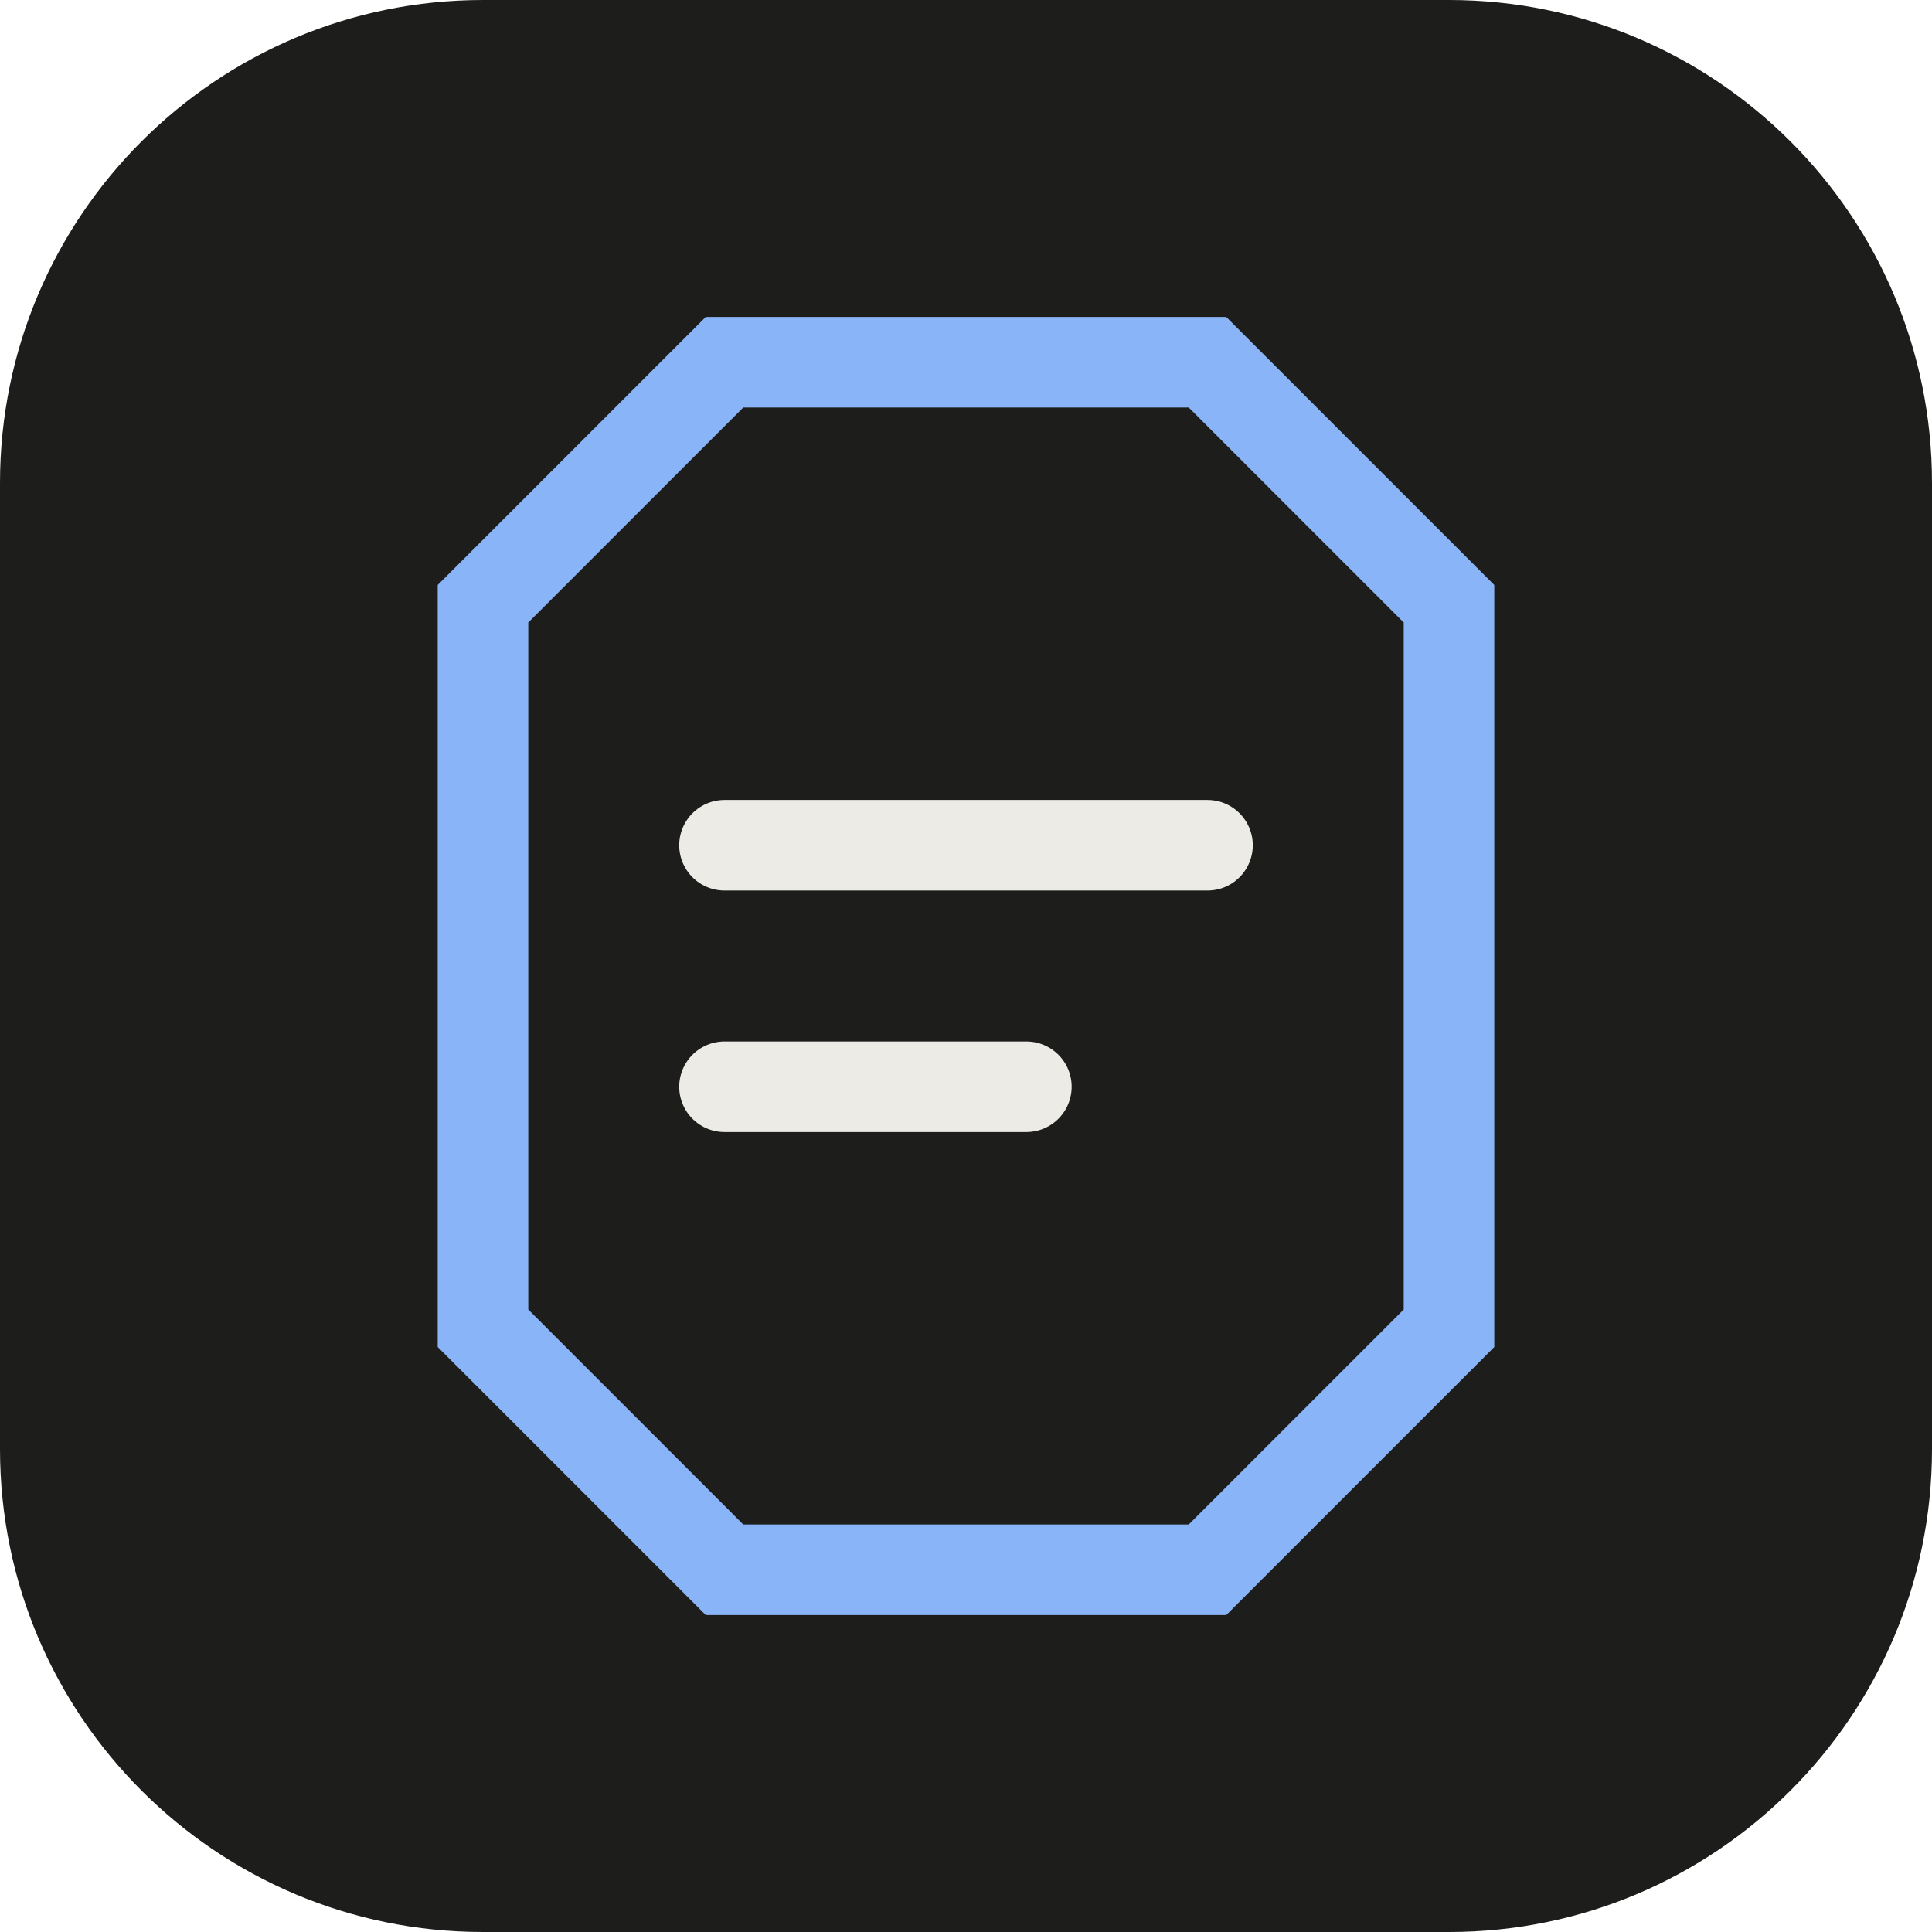
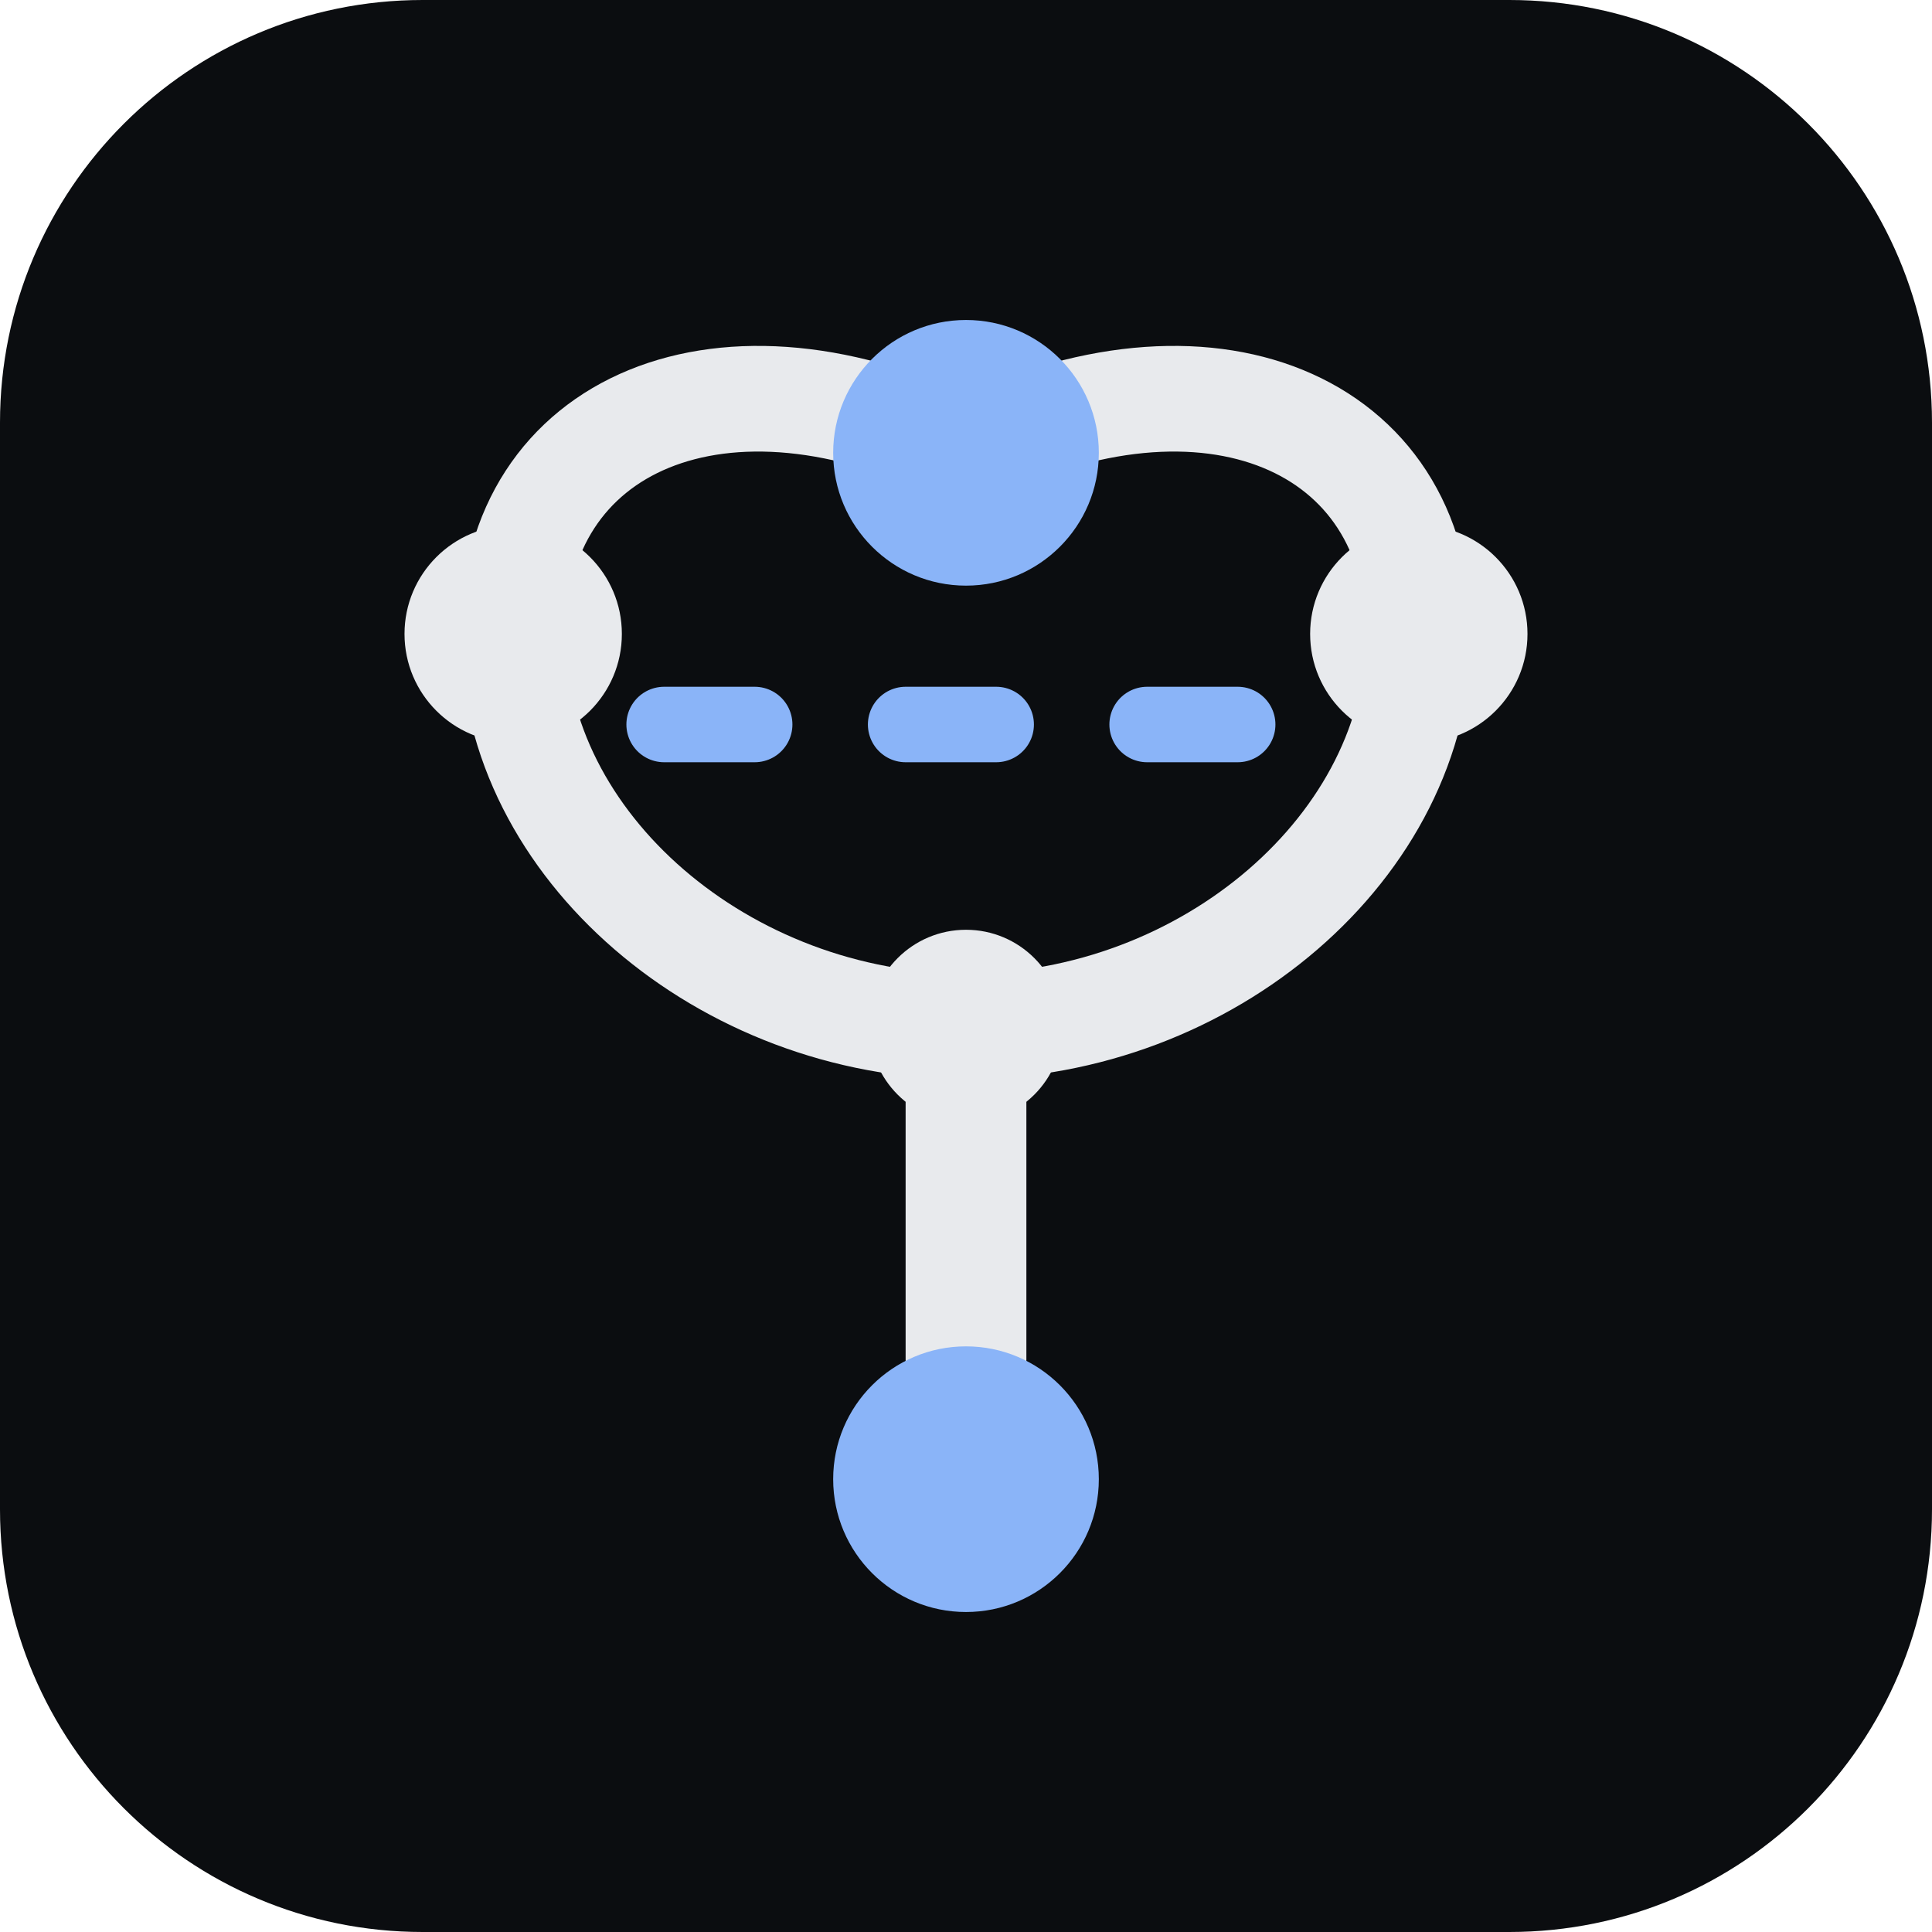
<svg xmlns="http://www.w3.org/2000/svg" viewBox="0 0 32 32" fill="none">
-   <rect width="32" height="32" rx="8" fill="#1D1D1B" />
-   <path d="M8 10l4-4h8l4 4v12l-4 4h-8l-4-4V10z" stroke="#8AB4F8" stroke-width="1.5" fill="none" />
-   <path d="M12 14h8M12 18h5" stroke="#EDEBE6" stroke-width="1.5" stroke-linecap="round" />
+   <rect width="32" height="32" rx="7" fill="#0B0D10" />
+   <path d="M16 25V17" stroke="#E8EAED" stroke-width="2" stroke-linecap="round" />
+   <path d="M16 17C12 17 8.5 14 8.5 10.5C8.5 7 12 5.5 16 7.5" stroke="#E8EAED" stroke-width="1.75" stroke-linecap="round" />
+   <path d="M16 17C20 17 23.5 14 23.5 10.5C23.5 7 20 5.5 16 7.5" stroke="#E8EAED" stroke-width="1.75" stroke-linecap="round" />
+   <path d="M11 12H21" stroke="#8AB4F8" stroke-width="1.25" stroke-linecap="round" stroke-dasharray="1.5 2.5" />
+   <circle cx="16" cy="24.5" r="2.2" fill="#8AB4F8" />
+   <circle cx="8.5" cy="10.5" r="1.8" fill="#E8EAED" />
+   <circle cx="23.5" cy="10.5" r="1.8" fill="#E8EAED" />
+   <circle cx="16" cy="7.5" r="2.2" fill="#8AB4F8" />
+   <circle cx="16" cy="17" r="1.6" fill="#E8EAED" />
</svg>
